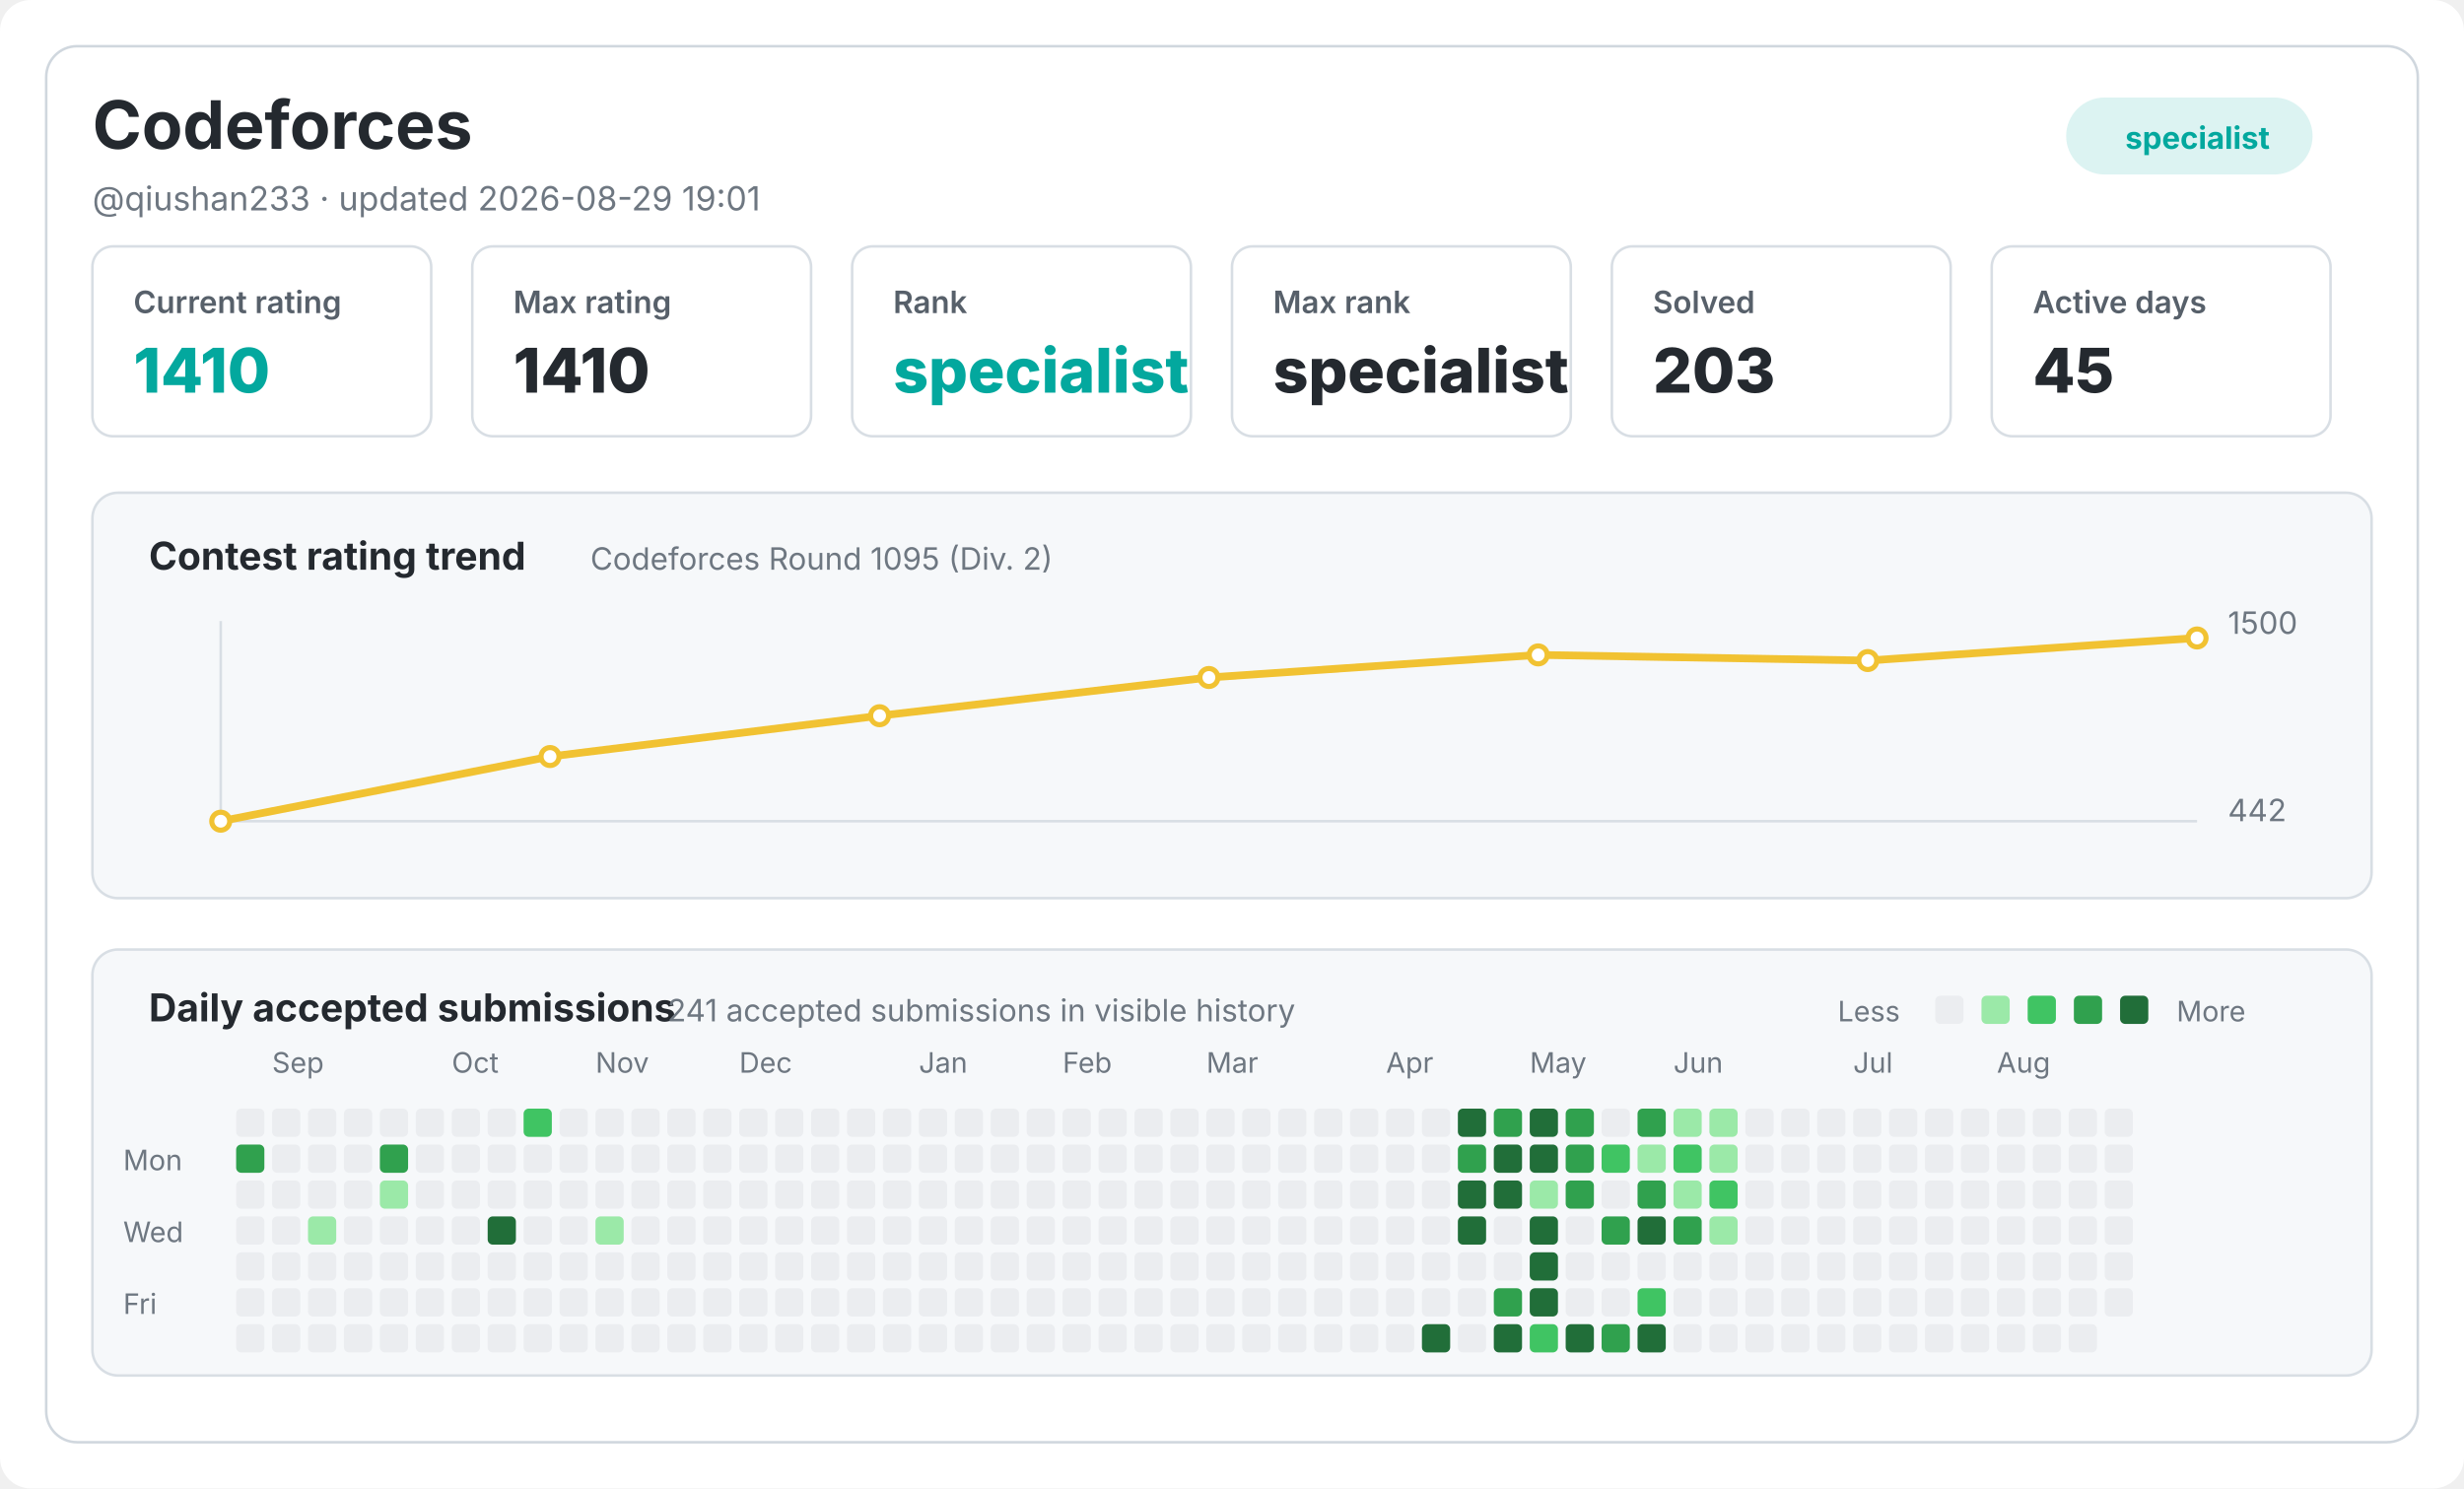
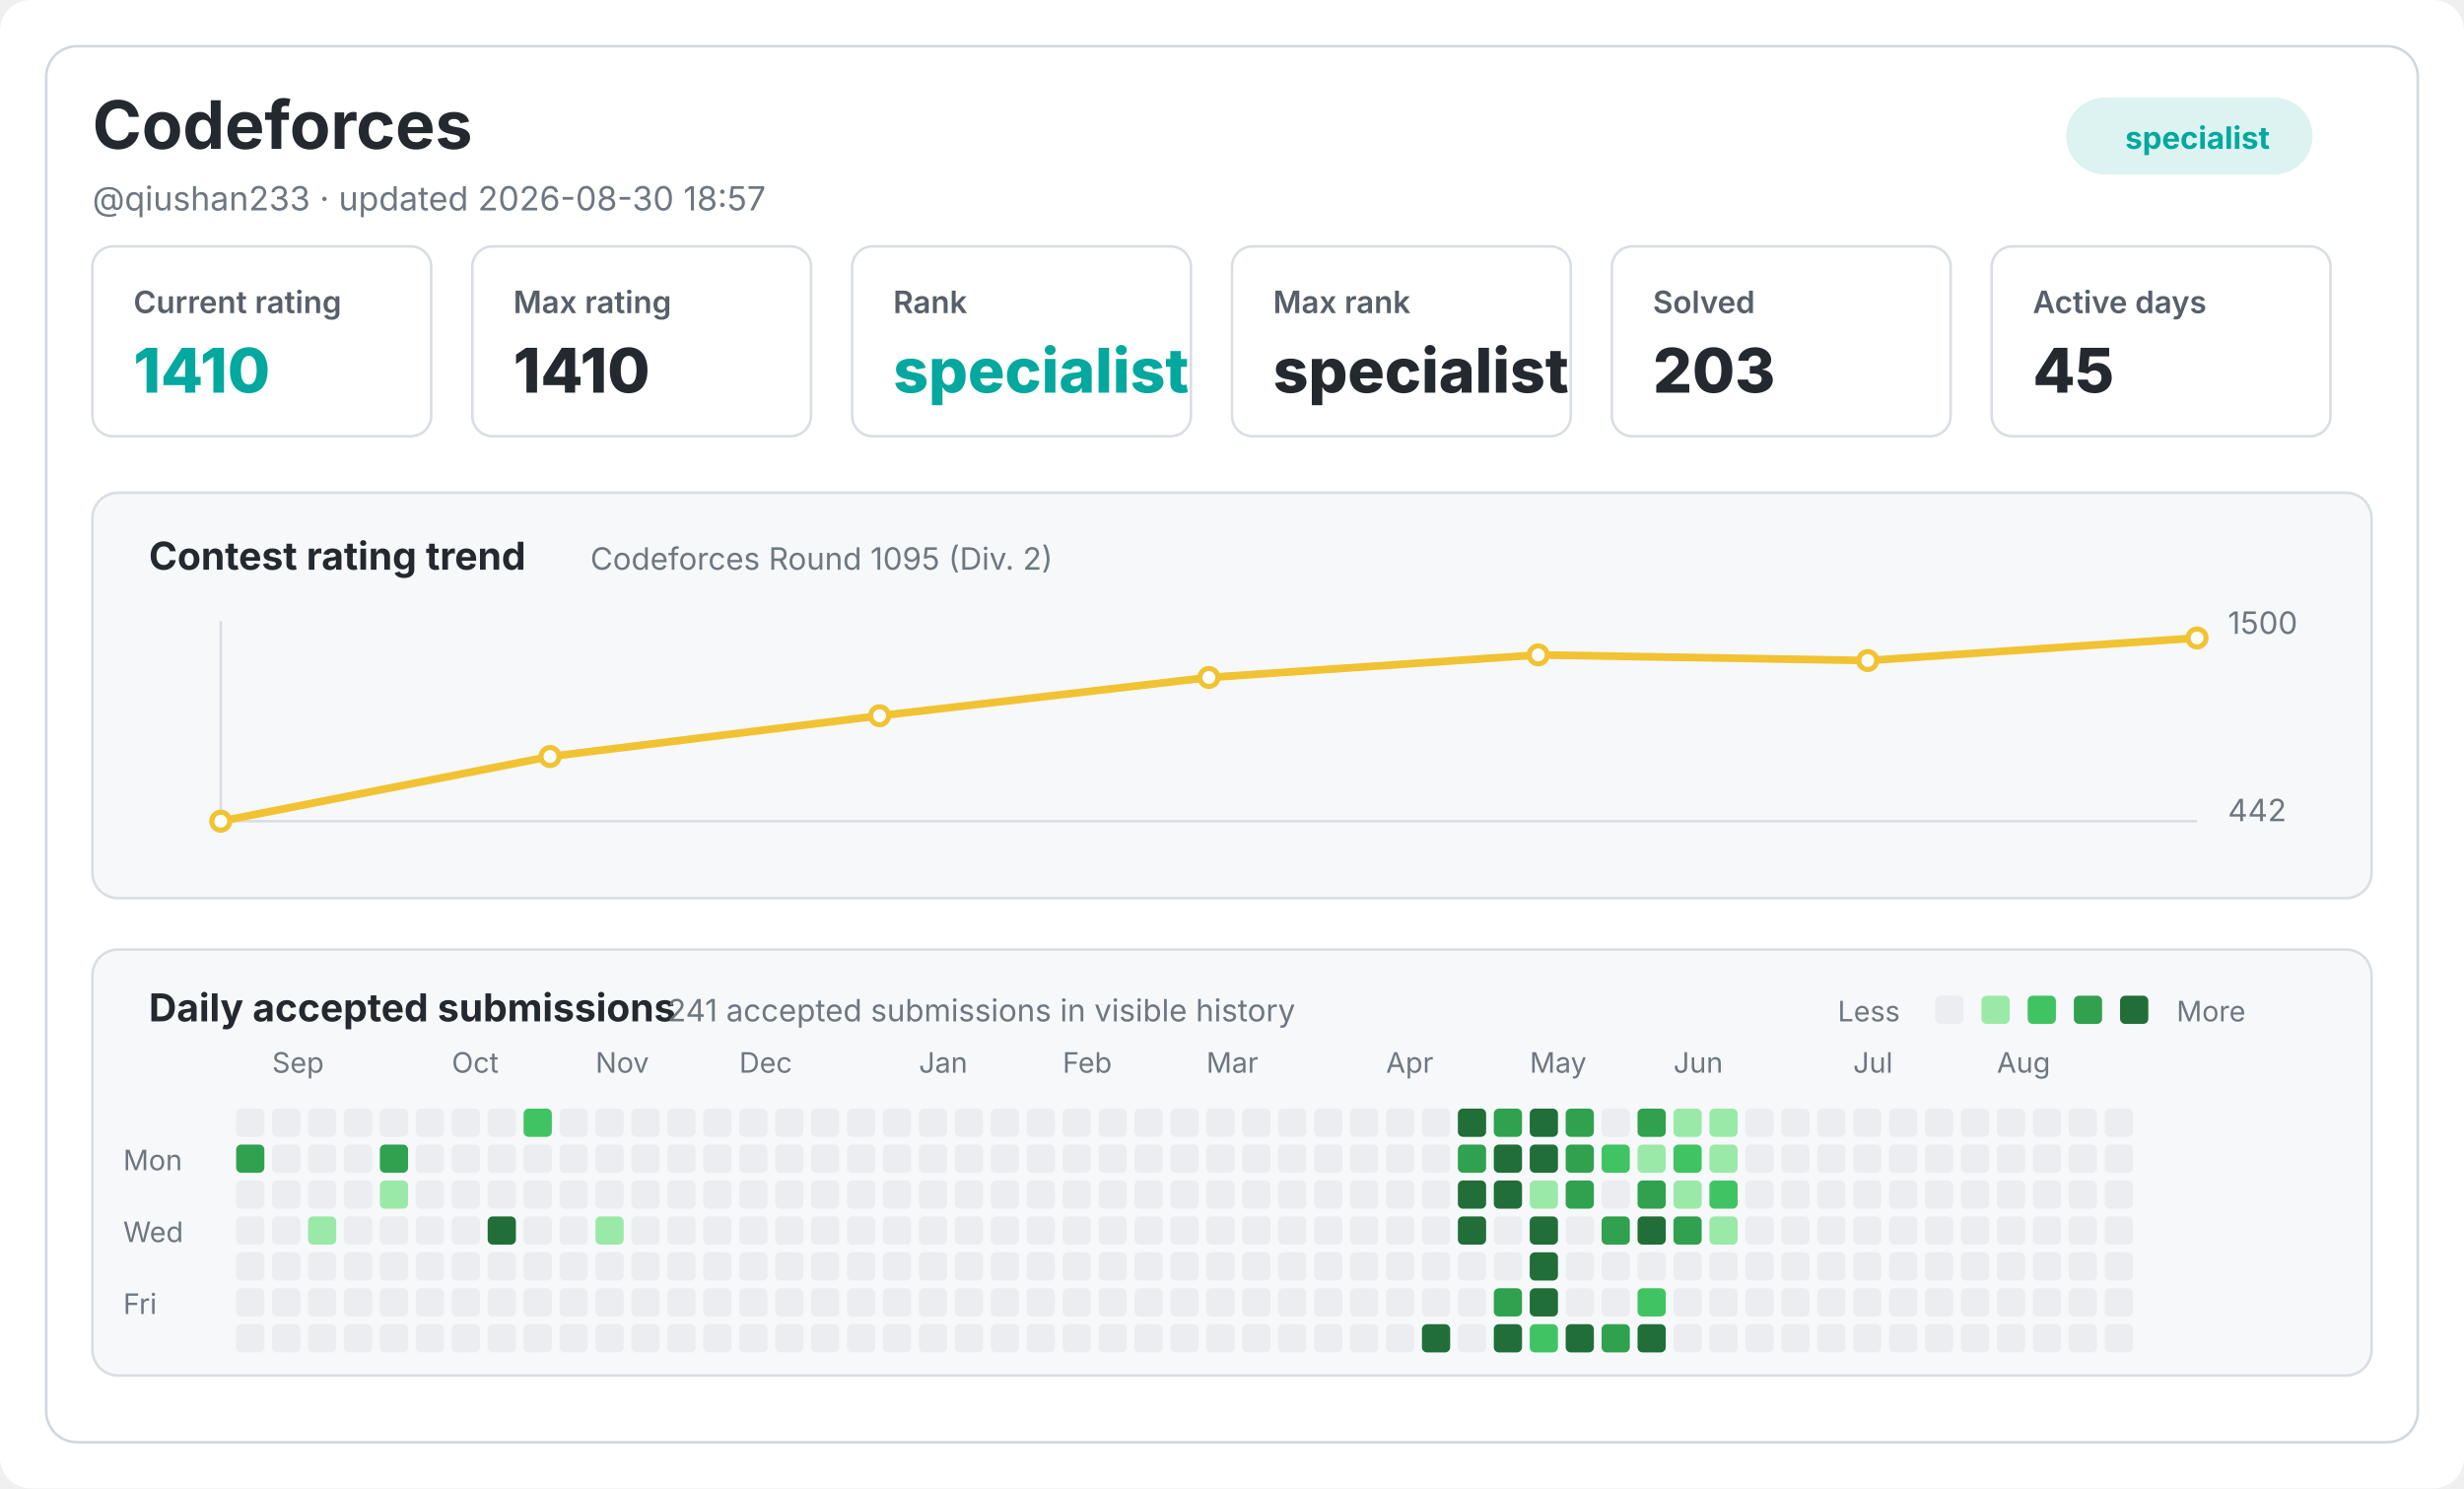
<svg xmlns="http://www.w3.org/2000/svg" width="960" height="580" viewBox="0 0 960 580" role="img" aria-label="Codeforces statistics for qiushan233">
  <style>
  .bg { fill: #ffffff; }
  .shell { fill: #ffffff; stroke: #d0d7de; }
  .soft { fill: #f6f8fa; stroke: #d8dee4; }
  .metric-card { fill: #ffffff; stroke: #d8dee4; }
  .title { font: 700 26px -apple-system,BlinkMacSystemFont,"Segoe UI",sans-serif; fill: #24292f; }
  .subtitle { font: 13px -apple-system,BlinkMacSystemFont,"Segoe UI",sans-serif; fill: #6e7781; }
  .section-title { font: 700 15px -apple-system,BlinkMacSystemFont,"Segoe UI",sans-serif; fill: #24292f; }
  .metric-label { font: 600 12px -apple-system,BlinkMacSystemFont,"Segoe UI",sans-serif; fill: #57606a; }
  .metric-value { font: 800 24px -apple-system,BlinkMacSystemFont,"Segoe UI",sans-serif; fill: #24292f; }
  .muted { font: 12px -apple-system,BlinkMacSystemFont,"Segoe UI",sans-serif; fill: #6e7781; }
  .small { font-size: 11px; }
  .rank { fill: #03a89e; }
  .grid { stroke: #d8dee4; stroke-width: 1; }
  .badge-bg { fill: #03a89e; opacity: 0.14; }
  .badge-text { font: 700 12px -apple-system,BlinkMacSystemFont,"Segoe UI",sans-serif; fill: #03a89e; }
  .heat-cell { cursor: default; transition: stroke 0.12s ease, stroke-width 0.12s ease; }
  .heat-cell:hover { stroke: #0969da; stroke-width: 1.5; }
</style>
  <rect class="bg" width="960" height="580" rx="12" />
  <rect class="shell" x="18" y="18" width="924" height="544" rx="12" />
  <text x="36" y="58" class="title">Codeforces</text>
-   <text x="36" y="82" class="subtitle">@qiushan233 · updated 2026-08-29 19:01</text>
+   <text x="36" y="82" class="subtitle">@qiushan233 · updated 2026-08-30 18:57</text>
  <rect x="805" y="38" width="96" height="30" rx="15" class="badge-bg" />
  <text x="828" y="58" class="badge-text">specialist</text>
  <rect x="36" y="96" width="132" height="74" rx="8" class="metric-card" />
  <text x="52" y="122" class="metric-label">Current rating</text>
  <text x="52" y="153" class="metric-value rank">1410</text>
  <rect x="184" y="96" width="132" height="74" rx="8" class="metric-card" />
  <text x="200" y="122" class="metric-label">Max rating</text>
  <text x="200" y="153" class="metric-value">1410</text>
  <rect x="332" y="96" width="132" height="74" rx="8" class="metric-card" />
  <text x="348" y="122" class="metric-label">Rank</text>
  <text x="348" y="153" class="metric-value rank">specialist</text>
  <rect x="480" y="96" width="132" height="74" rx="8" class="metric-card" />
  <text x="496" y="122" class="metric-label">Max rank</text>
  <text x="496" y="153" class="metric-value">specialist</text>
  <rect x="628" y="96" width="132" height="74" rx="8" class="metric-card" />
  <text x="644" y="122" class="metric-label">Solved</text>
  <text x="644" y="153" class="metric-value">203</text>
  <rect x="776" y="96" width="132" height="74" rx="8" class="metric-card" />
  <text x="792" y="122" class="metric-label">Active days</text>
  <text x="792" y="153" class="metric-value">45</text>
  <rect class="soft" x="36" y="192" width="888" height="158" rx="10" />
  <text x="58" y="222" class="section-title">Contest rating trend</text>
  <text x="230" y="222" class="muted">Codeforces Round 1095 (Div. 2)</text>
  <line x1="86" y1="320" x2="856" y2="320" class="grid" />
  <line x1="86" y1="242" x2="86" y2="320" class="grid" />
  <text x="868" y="247" class="muted">1500</text>
  <text x="868" y="320" class="muted">442</text>
  <polyline points="86.0,320.0 214.3,294.8 342.7,278.9 471.0,264.0 599.3,255.2 727.7,257.4 856.0,248.6" fill="none" stroke="#f1c232" stroke-width="3" stroke-linecap="round" stroke-linejoin="round" />
  <circle cx="86.0" cy="320.0" r="3.5" fill="#fff" stroke="#f1c232" stroke-width="2" />
  <circle cx="214.3" cy="294.8" r="3.5" fill="#fff" stroke="#f1c232" stroke-width="2" />
  <circle cx="342.7" cy="278.9" r="3.5" fill="#fff" stroke="#f1c232" stroke-width="2" />
  <circle cx="471.0" cy="264.0" r="3.5" fill="#fff" stroke="#f1c232" stroke-width="2" />
  <circle cx="599.3" cy="255.2" r="3.5" fill="#fff" stroke="#f1c232" stroke-width="2" />
  <circle cx="727.7" cy="257.4" r="3.5" fill="#fff" stroke="#f1c232" stroke-width="2" />
  <circle cx="856.0" cy="248.6" r="3.5" fill="#fff" stroke="#f1c232" stroke-width="2" />
  <rect class="soft" x="36" y="370" width="888" height="166" rx="10" />
  <text x="58" y="398" class="section-title">Daily accepted submissions</text>
  <text x="260" y="398" class="muted">241 accepted submissions in visible history</text>
  <text x="106" y="418" class="muted small">Sep</text>
  <text x="176" y="418" class="muted small">Oct</text>
  <text x="232" y="418" class="muted small">Nov</text>
  <text x="288" y="418" class="muted small">Dec</text>
  <text x="358" y="418" class="muted small">Jan</text>
  <text x="414" y="418" class="muted small">Feb</text>
  <text x="470" y="418" class="muted small">Mar</text>
  <text x="540" y="418" class="muted small">Apr</text>
  <text x="596" y="418" class="muted small">May</text>
  <text x="652" y="418" class="muted small">Jun</text>
  <text x="722" y="418" class="muted small">Jul</text>
  <text x="778" y="418" class="muted small">Aug</text>
  <text x="48" y="456" class="muted small">Mon</text>
  <text x="48" y="484" class="muted small">Wed</text>
  <text x="48" y="512" class="muted small">Fri</text>
  <rect class="heat-cell" x="92" y="432" width="11" height="11" rx="2" fill="#ebedf0" />
  <rect class="heat-cell" x="92" y="446" width="11" height="11" rx="2" fill="#30a14e" />
  <rect class="heat-cell" x="92" y="460" width="11" height="11" rx="2" fill="#ebedf0" />
  <rect class="heat-cell" x="92" y="474" width="11" height="11" rx="2" fill="#ebedf0" />
  <rect class="heat-cell" x="92" y="488" width="11" height="11" rx="2" fill="#ebedf0" />
  <rect class="heat-cell" x="92" y="502" width="11" height="11" rx="2" fill="#ebedf0" />
  <rect class="heat-cell" x="92" y="516" width="11" height="11" rx="2" fill="#ebedf0" />
  <rect class="heat-cell" x="106" y="432" width="11" height="11" rx="2" fill="#ebedf0" />
  <rect class="heat-cell" x="106" y="446" width="11" height="11" rx="2" fill="#ebedf0" />
  <rect class="heat-cell" x="106" y="460" width="11" height="11" rx="2" fill="#ebedf0" />
  <rect class="heat-cell" x="106" y="474" width="11" height="11" rx="2" fill="#ebedf0" />
  <rect class="heat-cell" x="106" y="488" width="11" height="11" rx="2" fill="#ebedf0" />
  <rect class="heat-cell" x="106" y="502" width="11" height="11" rx="2" fill="#ebedf0" />
  <rect class="heat-cell" x="106" y="516" width="11" height="11" rx="2" fill="#ebedf0" />
  <rect class="heat-cell" x="120" y="432" width="11" height="11" rx="2" fill="#ebedf0" />
  <rect class="heat-cell" x="120" y="446" width="11" height="11" rx="2" fill="#ebedf0" />
  <rect class="heat-cell" x="120" y="460" width="11" height="11" rx="2" fill="#ebedf0" />
  <rect class="heat-cell" x="120" y="474" width="11" height="11" rx="2" fill="#9be9a8" />
  <rect class="heat-cell" x="120" y="488" width="11" height="11" rx="2" fill="#ebedf0" />
  <rect class="heat-cell" x="120" y="502" width="11" height="11" rx="2" fill="#ebedf0" />
  <rect class="heat-cell" x="120" y="516" width="11" height="11" rx="2" fill="#ebedf0" />
  <rect class="heat-cell" x="134" y="432" width="11" height="11" rx="2" fill="#ebedf0" />
  <rect class="heat-cell" x="134" y="446" width="11" height="11" rx="2" fill="#ebedf0" />
  <rect class="heat-cell" x="134" y="460" width="11" height="11" rx="2" fill="#ebedf0" />
  <rect class="heat-cell" x="134" y="474" width="11" height="11" rx="2" fill="#ebedf0" />
  <rect class="heat-cell" x="134" y="488" width="11" height="11" rx="2" fill="#ebedf0" />
  <rect class="heat-cell" x="134" y="502" width="11" height="11" rx="2" fill="#ebedf0" />
  <rect class="heat-cell" x="134" y="516" width="11" height="11" rx="2" fill="#ebedf0" />
  <rect class="heat-cell" x="148" y="432" width="11" height="11" rx="2" fill="#ebedf0" />
  <rect class="heat-cell" x="148" y="446" width="11" height="11" rx="2" fill="#30a14e" />
  <rect class="heat-cell" x="148" y="460" width="11" height="11" rx="2" fill="#9be9a8" />
  <rect class="heat-cell" x="148" y="474" width="11" height="11" rx="2" fill="#ebedf0" />
  <rect class="heat-cell" x="148" y="488" width="11" height="11" rx="2" fill="#ebedf0" />
  <rect class="heat-cell" x="148" y="502" width="11" height="11" rx="2" fill="#ebedf0" />
  <rect class="heat-cell" x="148" y="516" width="11" height="11" rx="2" fill="#ebedf0" />
  <rect class="heat-cell" x="162" y="432" width="11" height="11" rx="2" fill="#ebedf0" />
  <rect class="heat-cell" x="162" y="446" width="11" height="11" rx="2" fill="#ebedf0" />
  <rect class="heat-cell" x="162" y="460" width="11" height="11" rx="2" fill="#ebedf0" />
  <rect class="heat-cell" x="162" y="474" width="11" height="11" rx="2" fill="#ebedf0" />
  <rect class="heat-cell" x="162" y="488" width="11" height="11" rx="2" fill="#ebedf0" />
  <rect class="heat-cell" x="162" y="502" width="11" height="11" rx="2" fill="#ebedf0" />
  <rect class="heat-cell" x="162" y="516" width="11" height="11" rx="2" fill="#ebedf0" />
  <rect class="heat-cell" x="176" y="432" width="11" height="11" rx="2" fill="#ebedf0" />
  <rect class="heat-cell" x="176" y="446" width="11" height="11" rx="2" fill="#ebedf0" />
  <rect class="heat-cell" x="176" y="460" width="11" height="11" rx="2" fill="#ebedf0" />
  <rect class="heat-cell" x="176" y="474" width="11" height="11" rx="2" fill="#ebedf0" />
  <rect class="heat-cell" x="176" y="488" width="11" height="11" rx="2" fill="#ebedf0" />
  <rect class="heat-cell" x="176" y="502" width="11" height="11" rx="2" fill="#ebedf0" />
  <rect class="heat-cell" x="176" y="516" width="11" height="11" rx="2" fill="#ebedf0" />
  <rect class="heat-cell" x="190" y="432" width="11" height="11" rx="2" fill="#ebedf0" />
  <rect class="heat-cell" x="190" y="446" width="11" height="11" rx="2" fill="#ebedf0" />
  <rect class="heat-cell" x="190" y="460" width="11" height="11" rx="2" fill="#ebedf0" />
  <rect class="heat-cell" x="190" y="474" width="11" height="11" rx="2" fill="#216e39" />
  <rect class="heat-cell" x="190" y="488" width="11" height="11" rx="2" fill="#ebedf0" />
  <rect class="heat-cell" x="190" y="502" width="11" height="11" rx="2" fill="#ebedf0" />
  <rect class="heat-cell" x="190" y="516" width="11" height="11" rx="2" fill="#ebedf0" />
  <rect class="heat-cell" x="204" y="432" width="11" height="11" rx="2" fill="#40c463" />
  <rect class="heat-cell" x="204" y="446" width="11" height="11" rx="2" fill="#ebedf0" />
  <rect class="heat-cell" x="204" y="460" width="11" height="11" rx="2" fill="#ebedf0" />
  <rect class="heat-cell" x="204" y="474" width="11" height="11" rx="2" fill="#ebedf0" />
  <rect class="heat-cell" x="204" y="488" width="11" height="11" rx="2" fill="#ebedf0" />
  <rect class="heat-cell" x="204" y="502" width="11" height="11" rx="2" fill="#ebedf0" />
  <rect class="heat-cell" x="204" y="516" width="11" height="11" rx="2" fill="#ebedf0" />
  <rect class="heat-cell" x="218" y="432" width="11" height="11" rx="2" fill="#ebedf0" />
  <rect class="heat-cell" x="218" y="446" width="11" height="11" rx="2" fill="#ebedf0" />
  <rect class="heat-cell" x="218" y="460" width="11" height="11" rx="2" fill="#ebedf0" />
  <rect class="heat-cell" x="218" y="474" width="11" height="11" rx="2" fill="#ebedf0" />
  <rect class="heat-cell" x="218" y="488" width="11" height="11" rx="2" fill="#ebedf0" />
  <rect class="heat-cell" x="218" y="502" width="11" height="11" rx="2" fill="#ebedf0" />
  <rect class="heat-cell" x="218" y="516" width="11" height="11" rx="2" fill="#ebedf0" />
  <rect class="heat-cell" x="232" y="432" width="11" height="11" rx="2" fill="#ebedf0" />
  <rect class="heat-cell" x="232" y="446" width="11" height="11" rx="2" fill="#ebedf0" />
  <rect class="heat-cell" x="232" y="460" width="11" height="11" rx="2" fill="#ebedf0" />
  <rect class="heat-cell" x="232" y="474" width="11" height="11" rx="2" fill="#9be9a8" />
  <rect class="heat-cell" x="232" y="488" width="11" height="11" rx="2" fill="#ebedf0" />
  <rect class="heat-cell" x="232" y="502" width="11" height="11" rx="2" fill="#ebedf0" />
  <rect class="heat-cell" x="232" y="516" width="11" height="11" rx="2" fill="#ebedf0" />
  <rect class="heat-cell" x="246" y="432" width="11" height="11" rx="2" fill="#ebedf0" />
  <rect class="heat-cell" x="246" y="446" width="11" height="11" rx="2" fill="#ebedf0" />
  <rect class="heat-cell" x="246" y="460" width="11" height="11" rx="2" fill="#ebedf0" />
  <rect class="heat-cell" x="246" y="474" width="11" height="11" rx="2" fill="#ebedf0" />
  <rect class="heat-cell" x="246" y="488" width="11" height="11" rx="2" fill="#ebedf0" />
  <rect class="heat-cell" x="246" y="502" width="11" height="11" rx="2" fill="#ebedf0" />
  <rect class="heat-cell" x="246" y="516" width="11" height="11" rx="2" fill="#ebedf0" />
  <rect class="heat-cell" x="260" y="432" width="11" height="11" rx="2" fill="#ebedf0" />
  <rect class="heat-cell" x="260" y="446" width="11" height="11" rx="2" fill="#ebedf0" />
  <rect class="heat-cell" x="260" y="460" width="11" height="11" rx="2" fill="#ebedf0" />
  <rect class="heat-cell" x="260" y="474" width="11" height="11" rx="2" fill="#ebedf0" />
  <rect class="heat-cell" x="260" y="488" width="11" height="11" rx="2" fill="#ebedf0" />
  <rect class="heat-cell" x="260" y="502" width="11" height="11" rx="2" fill="#ebedf0" />
  <rect class="heat-cell" x="260" y="516" width="11" height="11" rx="2" fill="#ebedf0" />
  <rect class="heat-cell" x="274" y="432" width="11" height="11" rx="2" fill="#ebedf0" />
  <rect class="heat-cell" x="274" y="446" width="11" height="11" rx="2" fill="#ebedf0" />
  <rect class="heat-cell" x="274" y="460" width="11" height="11" rx="2" fill="#ebedf0" />
  <rect class="heat-cell" x="274" y="474" width="11" height="11" rx="2" fill="#ebedf0" />
  <rect class="heat-cell" x="274" y="488" width="11" height="11" rx="2" fill="#ebedf0" />
  <rect class="heat-cell" x="274" y="502" width="11" height="11" rx="2" fill="#ebedf0" />
  <rect class="heat-cell" x="274" y="516" width="11" height="11" rx="2" fill="#ebedf0" />
  <rect class="heat-cell" x="288" y="432" width="11" height="11" rx="2" fill="#ebedf0" />
  <rect class="heat-cell" x="288" y="446" width="11" height="11" rx="2" fill="#ebedf0" />
  <rect class="heat-cell" x="288" y="460" width="11" height="11" rx="2" fill="#ebedf0" />
  <rect class="heat-cell" x="288" y="474" width="11" height="11" rx="2" fill="#ebedf0" />
  <rect class="heat-cell" x="288" y="488" width="11" height="11" rx="2" fill="#ebedf0" />
  <rect class="heat-cell" x="288" y="502" width="11" height="11" rx="2" fill="#ebedf0" />
  <rect class="heat-cell" x="288" y="516" width="11" height="11" rx="2" fill="#ebedf0" />
  <rect class="heat-cell" x="302" y="432" width="11" height="11" rx="2" fill="#ebedf0" />
  <rect class="heat-cell" x="302" y="446" width="11" height="11" rx="2" fill="#ebedf0" />
  <rect class="heat-cell" x="302" y="460" width="11" height="11" rx="2" fill="#ebedf0" />
  <rect class="heat-cell" x="302" y="474" width="11" height="11" rx="2" fill="#ebedf0" />
  <rect class="heat-cell" x="302" y="488" width="11" height="11" rx="2" fill="#ebedf0" />
  <rect class="heat-cell" x="302" y="502" width="11" height="11" rx="2" fill="#ebedf0" />
  <rect class="heat-cell" x="302" y="516" width="11" height="11" rx="2" fill="#ebedf0" />
  <rect class="heat-cell" x="316" y="432" width="11" height="11" rx="2" fill="#ebedf0" />
  <rect class="heat-cell" x="316" y="446" width="11" height="11" rx="2" fill="#ebedf0" />
  <rect class="heat-cell" x="316" y="460" width="11" height="11" rx="2" fill="#ebedf0" />
  <rect class="heat-cell" x="316" y="474" width="11" height="11" rx="2" fill="#ebedf0" />
  <rect class="heat-cell" x="316" y="488" width="11" height="11" rx="2" fill="#ebedf0" />
  <rect class="heat-cell" x="316" y="502" width="11" height="11" rx="2" fill="#ebedf0" />
  <rect class="heat-cell" x="316" y="516" width="11" height="11" rx="2" fill="#ebedf0" />
  <rect class="heat-cell" x="330" y="432" width="11" height="11" rx="2" fill="#ebedf0" />
  <rect class="heat-cell" x="330" y="446" width="11" height="11" rx="2" fill="#ebedf0" />
  <rect class="heat-cell" x="330" y="460" width="11" height="11" rx="2" fill="#ebedf0" />
  <rect class="heat-cell" x="330" y="474" width="11" height="11" rx="2" fill="#ebedf0" />
  <rect class="heat-cell" x="330" y="488" width="11" height="11" rx="2" fill="#ebedf0" />
  <rect class="heat-cell" x="330" y="502" width="11" height="11" rx="2" fill="#ebedf0" />
  <rect class="heat-cell" x="330" y="516" width="11" height="11" rx="2" fill="#ebedf0" />
  <rect class="heat-cell" x="344" y="432" width="11" height="11" rx="2" fill="#ebedf0" />
  <rect class="heat-cell" x="344" y="446" width="11" height="11" rx="2" fill="#ebedf0" />
  <rect class="heat-cell" x="344" y="460" width="11" height="11" rx="2" fill="#ebedf0" />
  <rect class="heat-cell" x="344" y="474" width="11" height="11" rx="2" fill="#ebedf0" />
  <rect class="heat-cell" x="344" y="488" width="11" height="11" rx="2" fill="#ebedf0" />
  <rect class="heat-cell" x="344" y="502" width="11" height="11" rx="2" fill="#ebedf0" />
  <rect class="heat-cell" x="344" y="516" width="11" height="11" rx="2" fill="#ebedf0" />
  <rect class="heat-cell" x="358" y="432" width="11" height="11" rx="2" fill="#ebedf0" />
  <rect class="heat-cell" x="358" y="446" width="11" height="11" rx="2" fill="#ebedf0" />
  <rect class="heat-cell" x="358" y="460" width="11" height="11" rx="2" fill="#ebedf0" />
  <rect class="heat-cell" x="358" y="474" width="11" height="11" rx="2" fill="#ebedf0" />
  <rect class="heat-cell" x="358" y="488" width="11" height="11" rx="2" fill="#ebedf0" />
  <rect class="heat-cell" x="358" y="502" width="11" height="11" rx="2" fill="#ebedf0" />
  <rect class="heat-cell" x="358" y="516" width="11" height="11" rx="2" fill="#ebedf0" />
  <rect class="heat-cell" x="372" y="432" width="11" height="11" rx="2" fill="#ebedf0" />
  <rect class="heat-cell" x="372" y="446" width="11" height="11" rx="2" fill="#ebedf0" />
  <rect class="heat-cell" x="372" y="460" width="11" height="11" rx="2" fill="#ebedf0" />
  <rect class="heat-cell" x="372" y="474" width="11" height="11" rx="2" fill="#ebedf0" />
  <rect class="heat-cell" x="372" y="488" width="11" height="11" rx="2" fill="#ebedf0" />
  <rect class="heat-cell" x="372" y="502" width="11" height="11" rx="2" fill="#ebedf0" />
  <rect class="heat-cell" x="372" y="516" width="11" height="11" rx="2" fill="#ebedf0" />
  <rect class="heat-cell" x="386" y="432" width="11" height="11" rx="2" fill="#ebedf0" />
  <rect class="heat-cell" x="386" y="446" width="11" height="11" rx="2" fill="#ebedf0" />
  <rect class="heat-cell" x="386" y="460" width="11" height="11" rx="2" fill="#ebedf0" />
  <rect class="heat-cell" x="386" y="474" width="11" height="11" rx="2" fill="#ebedf0" />
  <rect class="heat-cell" x="386" y="488" width="11" height="11" rx="2" fill="#ebedf0" />
  <rect class="heat-cell" x="386" y="502" width="11" height="11" rx="2" fill="#ebedf0" />
  <rect class="heat-cell" x="386" y="516" width="11" height="11" rx="2" fill="#ebedf0" />
  <rect class="heat-cell" x="400" y="432" width="11" height="11" rx="2" fill="#ebedf0" />
  <rect class="heat-cell" x="400" y="446" width="11" height="11" rx="2" fill="#ebedf0" />
  <rect class="heat-cell" x="400" y="460" width="11" height="11" rx="2" fill="#ebedf0" />
  <rect class="heat-cell" x="400" y="474" width="11" height="11" rx="2" fill="#ebedf0" />
  <rect class="heat-cell" x="400" y="488" width="11" height="11" rx="2" fill="#ebedf0" />
  <rect class="heat-cell" x="400" y="502" width="11" height="11" rx="2" fill="#ebedf0" />
  <rect class="heat-cell" x="400" y="516" width="11" height="11" rx="2" fill="#ebedf0" />
  <rect class="heat-cell" x="414" y="432" width="11" height="11" rx="2" fill="#ebedf0" />
  <rect class="heat-cell" x="414" y="446" width="11" height="11" rx="2" fill="#ebedf0" />
  <rect class="heat-cell" x="414" y="460" width="11" height="11" rx="2" fill="#ebedf0" />
  <rect class="heat-cell" x="414" y="474" width="11" height="11" rx="2" fill="#ebedf0" />
  <rect class="heat-cell" x="414" y="488" width="11" height="11" rx="2" fill="#ebedf0" />
  <rect class="heat-cell" x="414" y="502" width="11" height="11" rx="2" fill="#ebedf0" />
  <rect class="heat-cell" x="414" y="516" width="11" height="11" rx="2" fill="#ebedf0" />
  <rect class="heat-cell" x="428" y="432" width="11" height="11" rx="2" fill="#ebedf0" />
  <rect class="heat-cell" x="428" y="446" width="11" height="11" rx="2" fill="#ebedf0" />
  <rect class="heat-cell" x="428" y="460" width="11" height="11" rx="2" fill="#ebedf0" />
  <rect class="heat-cell" x="428" y="474" width="11" height="11" rx="2" fill="#ebedf0" />
  <rect class="heat-cell" x="428" y="488" width="11" height="11" rx="2" fill="#ebedf0" />
  <rect class="heat-cell" x="428" y="502" width="11" height="11" rx="2" fill="#ebedf0" />
  <rect class="heat-cell" x="428" y="516" width="11" height="11" rx="2" fill="#ebedf0" />
  <rect class="heat-cell" x="442" y="432" width="11" height="11" rx="2" fill="#ebedf0" />
  <rect class="heat-cell" x="442" y="446" width="11" height="11" rx="2" fill="#ebedf0" />
  <rect class="heat-cell" x="442" y="460" width="11" height="11" rx="2" fill="#ebedf0" />
  <rect class="heat-cell" x="442" y="474" width="11" height="11" rx="2" fill="#ebedf0" />
  <rect class="heat-cell" x="442" y="488" width="11" height="11" rx="2" fill="#ebedf0" />
  <rect class="heat-cell" x="442" y="502" width="11" height="11" rx="2" fill="#ebedf0" />
  <rect class="heat-cell" x="442" y="516" width="11" height="11" rx="2" fill="#ebedf0" />
  <rect class="heat-cell" x="456" y="432" width="11" height="11" rx="2" fill="#ebedf0" />
  <rect class="heat-cell" x="456" y="446" width="11" height="11" rx="2" fill="#ebedf0" />
  <rect class="heat-cell" x="456" y="460" width="11" height="11" rx="2" fill="#ebedf0" />
  <rect class="heat-cell" x="456" y="474" width="11" height="11" rx="2" fill="#ebedf0" />
  <rect class="heat-cell" x="456" y="488" width="11" height="11" rx="2" fill="#ebedf0" />
  <rect class="heat-cell" x="456" y="502" width="11" height="11" rx="2" fill="#ebedf0" />
  <rect class="heat-cell" x="456" y="516" width="11" height="11" rx="2" fill="#ebedf0" />
  <rect class="heat-cell" x="470" y="432" width="11" height="11" rx="2" fill="#ebedf0" />
  <rect class="heat-cell" x="470" y="446" width="11" height="11" rx="2" fill="#ebedf0" />
  <rect class="heat-cell" x="470" y="460" width="11" height="11" rx="2" fill="#ebedf0" />
  <rect class="heat-cell" x="470" y="474" width="11" height="11" rx="2" fill="#ebedf0" />
  <rect class="heat-cell" x="470" y="488" width="11" height="11" rx="2" fill="#ebedf0" />
  <rect class="heat-cell" x="470" y="502" width="11" height="11" rx="2" fill="#ebedf0" />
  <rect class="heat-cell" x="470" y="516" width="11" height="11" rx="2" fill="#ebedf0" />
  <rect class="heat-cell" x="484" y="432" width="11" height="11" rx="2" fill="#ebedf0" />
  <rect class="heat-cell" x="484" y="446" width="11" height="11" rx="2" fill="#ebedf0" />
  <rect class="heat-cell" x="484" y="460" width="11" height="11" rx="2" fill="#ebedf0" />
  <rect class="heat-cell" x="484" y="474" width="11" height="11" rx="2" fill="#ebedf0" />
  <rect class="heat-cell" x="484" y="488" width="11" height="11" rx="2" fill="#ebedf0" />
  <rect class="heat-cell" x="484" y="502" width="11" height="11" rx="2" fill="#ebedf0" />
  <rect class="heat-cell" x="484" y="516" width="11" height="11" rx="2" fill="#ebedf0" />
  <rect class="heat-cell" x="498" y="432" width="11" height="11" rx="2" fill="#ebedf0" />
  <rect class="heat-cell" x="498" y="446" width="11" height="11" rx="2" fill="#ebedf0" />
  <rect class="heat-cell" x="498" y="460" width="11" height="11" rx="2" fill="#ebedf0" />
  <rect class="heat-cell" x="498" y="474" width="11" height="11" rx="2" fill="#ebedf0" />
  <rect class="heat-cell" x="498" y="488" width="11" height="11" rx="2" fill="#ebedf0" />
  <rect class="heat-cell" x="498" y="502" width="11" height="11" rx="2" fill="#ebedf0" />
  <rect class="heat-cell" x="498" y="516" width="11" height="11" rx="2" fill="#ebedf0" />
  <rect class="heat-cell" x="512" y="432" width="11" height="11" rx="2" fill="#ebedf0" />
  <rect class="heat-cell" x="512" y="446" width="11" height="11" rx="2" fill="#ebedf0" />
  <rect class="heat-cell" x="512" y="460" width="11" height="11" rx="2" fill="#ebedf0" />
  <rect class="heat-cell" x="512" y="474" width="11" height="11" rx="2" fill="#ebedf0" />
  <rect class="heat-cell" x="512" y="488" width="11" height="11" rx="2" fill="#ebedf0" />
  <rect class="heat-cell" x="512" y="502" width="11" height="11" rx="2" fill="#ebedf0" />
  <rect class="heat-cell" x="512" y="516" width="11" height="11" rx="2" fill="#ebedf0" />
  <rect class="heat-cell" x="526" y="432" width="11" height="11" rx="2" fill="#ebedf0" />
  <rect class="heat-cell" x="526" y="446" width="11" height="11" rx="2" fill="#ebedf0" />
  <rect class="heat-cell" x="526" y="460" width="11" height="11" rx="2" fill="#ebedf0" />
  <rect class="heat-cell" x="526" y="474" width="11" height="11" rx="2" fill="#ebedf0" />
  <rect class="heat-cell" x="526" y="488" width="11" height="11" rx="2" fill="#ebedf0" />
  <rect class="heat-cell" x="526" y="502" width="11" height="11" rx="2" fill="#ebedf0" />
  <rect class="heat-cell" x="526" y="516" width="11" height="11" rx="2" fill="#ebedf0" />
  <rect class="heat-cell" x="540" y="432" width="11" height="11" rx="2" fill="#ebedf0" />
  <rect class="heat-cell" x="540" y="446" width="11" height="11" rx="2" fill="#ebedf0" />
  <rect class="heat-cell" x="540" y="460" width="11" height="11" rx="2" fill="#ebedf0" />
  <rect class="heat-cell" x="540" y="474" width="11" height="11" rx="2" fill="#ebedf0" />
  <rect class="heat-cell" x="540" y="488" width="11" height="11" rx="2" fill="#ebedf0" />
  <rect class="heat-cell" x="540" y="502" width="11" height="11" rx="2" fill="#ebedf0" />
  <rect class="heat-cell" x="540" y="516" width="11" height="11" rx="2" fill="#ebedf0" />
  <rect class="heat-cell" x="554" y="432" width="11" height="11" rx="2" fill="#ebedf0" />
  <rect class="heat-cell" x="554" y="446" width="11" height="11" rx="2" fill="#ebedf0" />
  <rect class="heat-cell" x="554" y="460" width="11" height="11" rx="2" fill="#ebedf0" />
  <rect class="heat-cell" x="554" y="474" width="11" height="11" rx="2" fill="#ebedf0" />
  <rect class="heat-cell" x="554" y="488" width="11" height="11" rx="2" fill="#ebedf0" />
  <rect class="heat-cell" x="554" y="502" width="11" height="11" rx="2" fill="#ebedf0" />
  <rect class="heat-cell" x="554" y="516" width="11" height="11" rx="2" fill="#216e39" />
  <rect class="heat-cell" x="568" y="432" width="11" height="11" rx="2" fill="#216e39" />
  <rect class="heat-cell" x="568" y="446" width="11" height="11" rx="2" fill="#30a14e" />
  <rect class="heat-cell" x="568" y="460" width="11" height="11" rx="2" fill="#216e39" />
  <rect class="heat-cell" x="568" y="474" width="11" height="11" rx="2" fill="#216e39" />
  <rect class="heat-cell" x="568" y="488" width="11" height="11" rx="2" fill="#ebedf0" />
  <rect class="heat-cell" x="568" y="502" width="11" height="11" rx="2" fill="#ebedf0" />
  <rect class="heat-cell" x="568" y="516" width="11" height="11" rx="2" fill="#ebedf0" />
  <rect class="heat-cell" x="582" y="432" width="11" height="11" rx="2" fill="#30a14e" />
  <rect class="heat-cell" x="582" y="446" width="11" height="11" rx="2" fill="#216e39" />
  <rect class="heat-cell" x="582" y="460" width="11" height="11" rx="2" fill="#216e39" />
  <rect class="heat-cell" x="582" y="474" width="11" height="11" rx="2" fill="#ebedf0" />
  <rect class="heat-cell" x="582" y="488" width="11" height="11" rx="2" fill="#ebedf0" />
  <rect class="heat-cell" x="582" y="502" width="11" height="11" rx="2" fill="#30a14e" />
  <rect class="heat-cell" x="582" y="516" width="11" height="11" rx="2" fill="#216e39" />
  <rect class="heat-cell" x="596" y="432" width="11" height="11" rx="2" fill="#216e39" />
  <rect class="heat-cell" x="596" y="446" width="11" height="11" rx="2" fill="#216e39" />
  <rect class="heat-cell" x="596" y="460" width="11" height="11" rx="2" fill="#9be9a8" />
  <rect class="heat-cell" x="596" y="474" width="11" height="11" rx="2" fill="#216e39" />
  <rect class="heat-cell" x="596" y="488" width="11" height="11" rx="2" fill="#216e39" />
  <rect class="heat-cell" x="596" y="502" width="11" height="11" rx="2" fill="#216e39" />
  <rect class="heat-cell" x="596" y="516" width="11" height="11" rx="2" fill="#40c463" />
  <rect class="heat-cell" x="610" y="432" width="11" height="11" rx="2" fill="#30a14e" />
  <rect class="heat-cell" x="610" y="446" width="11" height="11" rx="2" fill="#30a14e" />
  <rect class="heat-cell" x="610" y="460" width="11" height="11" rx="2" fill="#30a14e" />
  <rect class="heat-cell" x="610" y="474" width="11" height="11" rx="2" fill="#ebedf0" />
  <rect class="heat-cell" x="610" y="488" width="11" height="11" rx="2" fill="#ebedf0" />
  <rect class="heat-cell" x="610" y="502" width="11" height="11" rx="2" fill="#ebedf0" />
  <rect class="heat-cell" x="610" y="516" width="11" height="11" rx="2" fill="#216e39" />
  <rect class="heat-cell" x="624" y="432" width="11" height="11" rx="2" fill="#ebedf0" />
  <rect class="heat-cell" x="624" y="446" width="11" height="11" rx="2" fill="#40c463" />
  <rect class="heat-cell" x="624" y="460" width="11" height="11" rx="2" fill="#ebedf0" />
  <rect class="heat-cell" x="624" y="474" width="11" height="11" rx="2" fill="#30a14e" />
  <rect class="heat-cell" x="624" y="488" width="11" height="11" rx="2" fill="#ebedf0" />
  <rect class="heat-cell" x="624" y="502" width="11" height="11" rx="2" fill="#ebedf0" />
  <rect class="heat-cell" x="624" y="516" width="11" height="11" rx="2" fill="#30a14e" />
  <rect class="heat-cell" x="638" y="432" width="11" height="11" rx="2" fill="#30a14e" />
  <rect class="heat-cell" x="638" y="446" width="11" height="11" rx="2" fill="#9be9a8" />
  <rect class="heat-cell" x="638" y="460" width="11" height="11" rx="2" fill="#30a14e" />
  <rect class="heat-cell" x="638" y="474" width="11" height="11" rx="2" fill="#216e39" />
  <rect class="heat-cell" x="638" y="488" width="11" height="11" rx="2" fill="#ebedf0" />
  <rect class="heat-cell" x="638" y="502" width="11" height="11" rx="2" fill="#40c463" />
  <rect class="heat-cell" x="638" y="516" width="11" height="11" rx="2" fill="#216e39" />
  <rect class="heat-cell" x="652" y="432" width="11" height="11" rx="2" fill="#9be9a8" />
  <rect class="heat-cell" x="652" y="446" width="11" height="11" rx="2" fill="#40c463" />
  <rect class="heat-cell" x="652" y="460" width="11" height="11" rx="2" fill="#9be9a8" />
  <rect class="heat-cell" x="652" y="474" width="11" height="11" rx="2" fill="#30a14e" />
  <rect class="heat-cell" x="652" y="488" width="11" height="11" rx="2" fill="#ebedf0" />
  <rect class="heat-cell" x="652" y="502" width="11" height="11" rx="2" fill="#ebedf0" />
  <rect class="heat-cell" x="652" y="516" width="11" height="11" rx="2" fill="#ebedf0" />
  <rect class="heat-cell" x="666" y="432" width="11" height="11" rx="2" fill="#9be9a8" />
  <rect class="heat-cell" x="666" y="446" width="11" height="11" rx="2" fill="#9be9a8" />
  <rect class="heat-cell" x="666" y="460" width="11" height="11" rx="2" fill="#40c463" />
  <rect class="heat-cell" x="666" y="474" width="11" height="11" rx="2" fill="#9be9a8" />
  <rect class="heat-cell" x="666" y="488" width="11" height="11" rx="2" fill="#ebedf0" />
  <rect class="heat-cell" x="666" y="502" width="11" height="11" rx="2" fill="#ebedf0" />
  <rect class="heat-cell" x="666" y="516" width="11" height="11" rx="2" fill="#ebedf0" />
  <rect class="heat-cell" x="680" y="432" width="11" height="11" rx="2" fill="#ebedf0" />
  <rect class="heat-cell" x="680" y="446" width="11" height="11" rx="2" fill="#ebedf0" />
  <rect class="heat-cell" x="680" y="460" width="11" height="11" rx="2" fill="#ebedf0" />
  <rect class="heat-cell" x="680" y="474" width="11" height="11" rx="2" fill="#ebedf0" />
  <rect class="heat-cell" x="680" y="488" width="11" height="11" rx="2" fill="#ebedf0" />
  <rect class="heat-cell" x="680" y="502" width="11" height="11" rx="2" fill="#ebedf0" />
  <rect class="heat-cell" x="680" y="516" width="11" height="11" rx="2" fill="#ebedf0" />
  <rect class="heat-cell" x="694" y="432" width="11" height="11" rx="2" fill="#ebedf0" />
  <rect class="heat-cell" x="694" y="446" width="11" height="11" rx="2" fill="#ebedf0" />
  <rect class="heat-cell" x="694" y="460" width="11" height="11" rx="2" fill="#ebedf0" />
  <rect class="heat-cell" x="694" y="474" width="11" height="11" rx="2" fill="#ebedf0" />
  <rect class="heat-cell" x="694" y="488" width="11" height="11" rx="2" fill="#ebedf0" />
  <rect class="heat-cell" x="694" y="502" width="11" height="11" rx="2" fill="#ebedf0" />
  <rect class="heat-cell" x="694" y="516" width="11" height="11" rx="2" fill="#ebedf0" />
  <rect class="heat-cell" x="708" y="432" width="11" height="11" rx="2" fill="#ebedf0" />
  <rect class="heat-cell" x="708" y="446" width="11" height="11" rx="2" fill="#ebedf0" />
  <rect class="heat-cell" x="708" y="460" width="11" height="11" rx="2" fill="#ebedf0" />
  <rect class="heat-cell" x="708" y="474" width="11" height="11" rx="2" fill="#ebedf0" />
  <rect class="heat-cell" x="708" y="488" width="11" height="11" rx="2" fill="#ebedf0" />
  <rect class="heat-cell" x="708" y="502" width="11" height="11" rx="2" fill="#ebedf0" />
  <rect class="heat-cell" x="708" y="516" width="11" height="11" rx="2" fill="#ebedf0" />
  <rect class="heat-cell" x="722" y="432" width="11" height="11" rx="2" fill="#ebedf0" />
  <rect class="heat-cell" x="722" y="446" width="11" height="11" rx="2" fill="#ebedf0" />
  <rect class="heat-cell" x="722" y="460" width="11" height="11" rx="2" fill="#ebedf0" />
  <rect class="heat-cell" x="722" y="474" width="11" height="11" rx="2" fill="#ebedf0" />
  <rect class="heat-cell" x="722" y="488" width="11" height="11" rx="2" fill="#ebedf0" />
  <rect class="heat-cell" x="722" y="502" width="11" height="11" rx="2" fill="#ebedf0" />
  <rect class="heat-cell" x="722" y="516" width="11" height="11" rx="2" fill="#ebedf0" />
  <rect class="heat-cell" x="736" y="432" width="11" height="11" rx="2" fill="#ebedf0" />
  <rect class="heat-cell" x="736" y="446" width="11" height="11" rx="2" fill="#ebedf0" />
  <rect class="heat-cell" x="736" y="460" width="11" height="11" rx="2" fill="#ebedf0" />
  <rect class="heat-cell" x="736" y="474" width="11" height="11" rx="2" fill="#ebedf0" />
  <rect class="heat-cell" x="736" y="488" width="11" height="11" rx="2" fill="#ebedf0" />
  <rect class="heat-cell" x="736" y="502" width="11" height="11" rx="2" fill="#ebedf0" />
  <rect class="heat-cell" x="736" y="516" width="11" height="11" rx="2" fill="#ebedf0" />
  <rect class="heat-cell" x="750" y="432" width="11" height="11" rx="2" fill="#ebedf0" />
  <rect class="heat-cell" x="750" y="446" width="11" height="11" rx="2" fill="#ebedf0" />
  <rect class="heat-cell" x="750" y="460" width="11" height="11" rx="2" fill="#ebedf0" />
  <rect class="heat-cell" x="750" y="474" width="11" height="11" rx="2" fill="#ebedf0" />
  <rect class="heat-cell" x="750" y="488" width="11" height="11" rx="2" fill="#ebedf0" />
  <rect class="heat-cell" x="750" y="502" width="11" height="11" rx="2" fill="#ebedf0" />
  <rect class="heat-cell" x="750" y="516" width="11" height="11" rx="2" fill="#ebedf0" />
  <rect class="heat-cell" x="764" y="432" width="11" height="11" rx="2" fill="#ebedf0" />
  <rect class="heat-cell" x="764" y="446" width="11" height="11" rx="2" fill="#ebedf0" />
  <rect class="heat-cell" x="764" y="460" width="11" height="11" rx="2" fill="#ebedf0" />
  <rect class="heat-cell" x="764" y="474" width="11" height="11" rx="2" fill="#ebedf0" />
  <rect class="heat-cell" x="764" y="488" width="11" height="11" rx="2" fill="#ebedf0" />
  <rect class="heat-cell" x="764" y="502" width="11" height="11" rx="2" fill="#ebedf0" />
  <rect class="heat-cell" x="764" y="516" width="11" height="11" rx="2" fill="#ebedf0" />
  <rect class="heat-cell" x="778" y="432" width="11" height="11" rx="2" fill="#ebedf0" />
  <rect class="heat-cell" x="778" y="446" width="11" height="11" rx="2" fill="#ebedf0" />
  <rect class="heat-cell" x="778" y="460" width="11" height="11" rx="2" fill="#ebedf0" />
  <rect class="heat-cell" x="778" y="474" width="11" height="11" rx="2" fill="#ebedf0" />
  <rect class="heat-cell" x="778" y="488" width="11" height="11" rx="2" fill="#ebedf0" />
  <rect class="heat-cell" x="778" y="502" width="11" height="11" rx="2" fill="#ebedf0" />
  <rect class="heat-cell" x="778" y="516" width="11" height="11" rx="2" fill="#ebedf0" />
  <rect class="heat-cell" x="792" y="432" width="11" height="11" rx="2" fill="#ebedf0" />
  <rect class="heat-cell" x="792" y="446" width="11" height="11" rx="2" fill="#ebedf0" />
  <rect class="heat-cell" x="792" y="460" width="11" height="11" rx="2" fill="#ebedf0" />
  <rect class="heat-cell" x="792" y="474" width="11" height="11" rx="2" fill="#ebedf0" />
  <rect class="heat-cell" x="792" y="488" width="11" height="11" rx="2" fill="#ebedf0" />
  <rect class="heat-cell" x="792" y="502" width="11" height="11" rx="2" fill="#ebedf0" />
  <rect class="heat-cell" x="792" y="516" width="11" height="11" rx="2" fill="#ebedf0" />
  <rect class="heat-cell" x="806" y="432" width="11" height="11" rx="2" fill="#ebedf0" />
  <rect class="heat-cell" x="806" y="446" width="11" height="11" rx="2" fill="#ebedf0" />
  <rect class="heat-cell" x="806" y="460" width="11" height="11" rx="2" fill="#ebedf0" />
  <rect class="heat-cell" x="806" y="474" width="11" height="11" rx="2" fill="#ebedf0" />
  <rect class="heat-cell" x="806" y="488" width="11" height="11" rx="2" fill="#ebedf0" />
  <rect class="heat-cell" x="806" y="502" width="11" height="11" rx="2" fill="#ebedf0" />
  <rect class="heat-cell" x="806" y="516" width="11" height="11" rx="2" fill="#ebedf0" />
  <rect class="heat-cell" x="820" y="432" width="11" height="11" rx="2" fill="#ebedf0" />
  <rect class="heat-cell" x="820" y="446" width="11" height="11" rx="2" fill="#ebedf0" />
  <rect class="heat-cell" x="820" y="460" width="11" height="11" rx="2" fill="#ebedf0" />
  <rect class="heat-cell" x="820" y="474" width="11" height="11" rx="2" fill="#ebedf0" />
  <rect class="heat-cell" x="820" y="488" width="11" height="11" rx="2" fill="#ebedf0" />
  <rect class="heat-cell" x="820" y="502" width="11" height="11" rx="2" fill="#ebedf0" />
+   <rect class="heat-cell" x="820" y="516" width="11" height="11" rx="2" fill="#ebedf0" />
  <text x="716" y="398" class="muted small">Less</text>
  <rect x="754" y="388" width="11" height="11" rx="2" fill="#ebedf0" />
  <rect x="772" y="388" width="11" height="11" rx="2" fill="#9be9a8" />
  <rect x="790" y="388" width="11" height="11" rx="2" fill="#40c463" />
  <rect x="808" y="388" width="11" height="11" rx="2" fill="#30a14e" />
  <rect x="826" y="388" width="11" height="11" rx="2" fill="#216e39" />
  <text x="848" y="398" class="muted small">More</text>
</svg>
